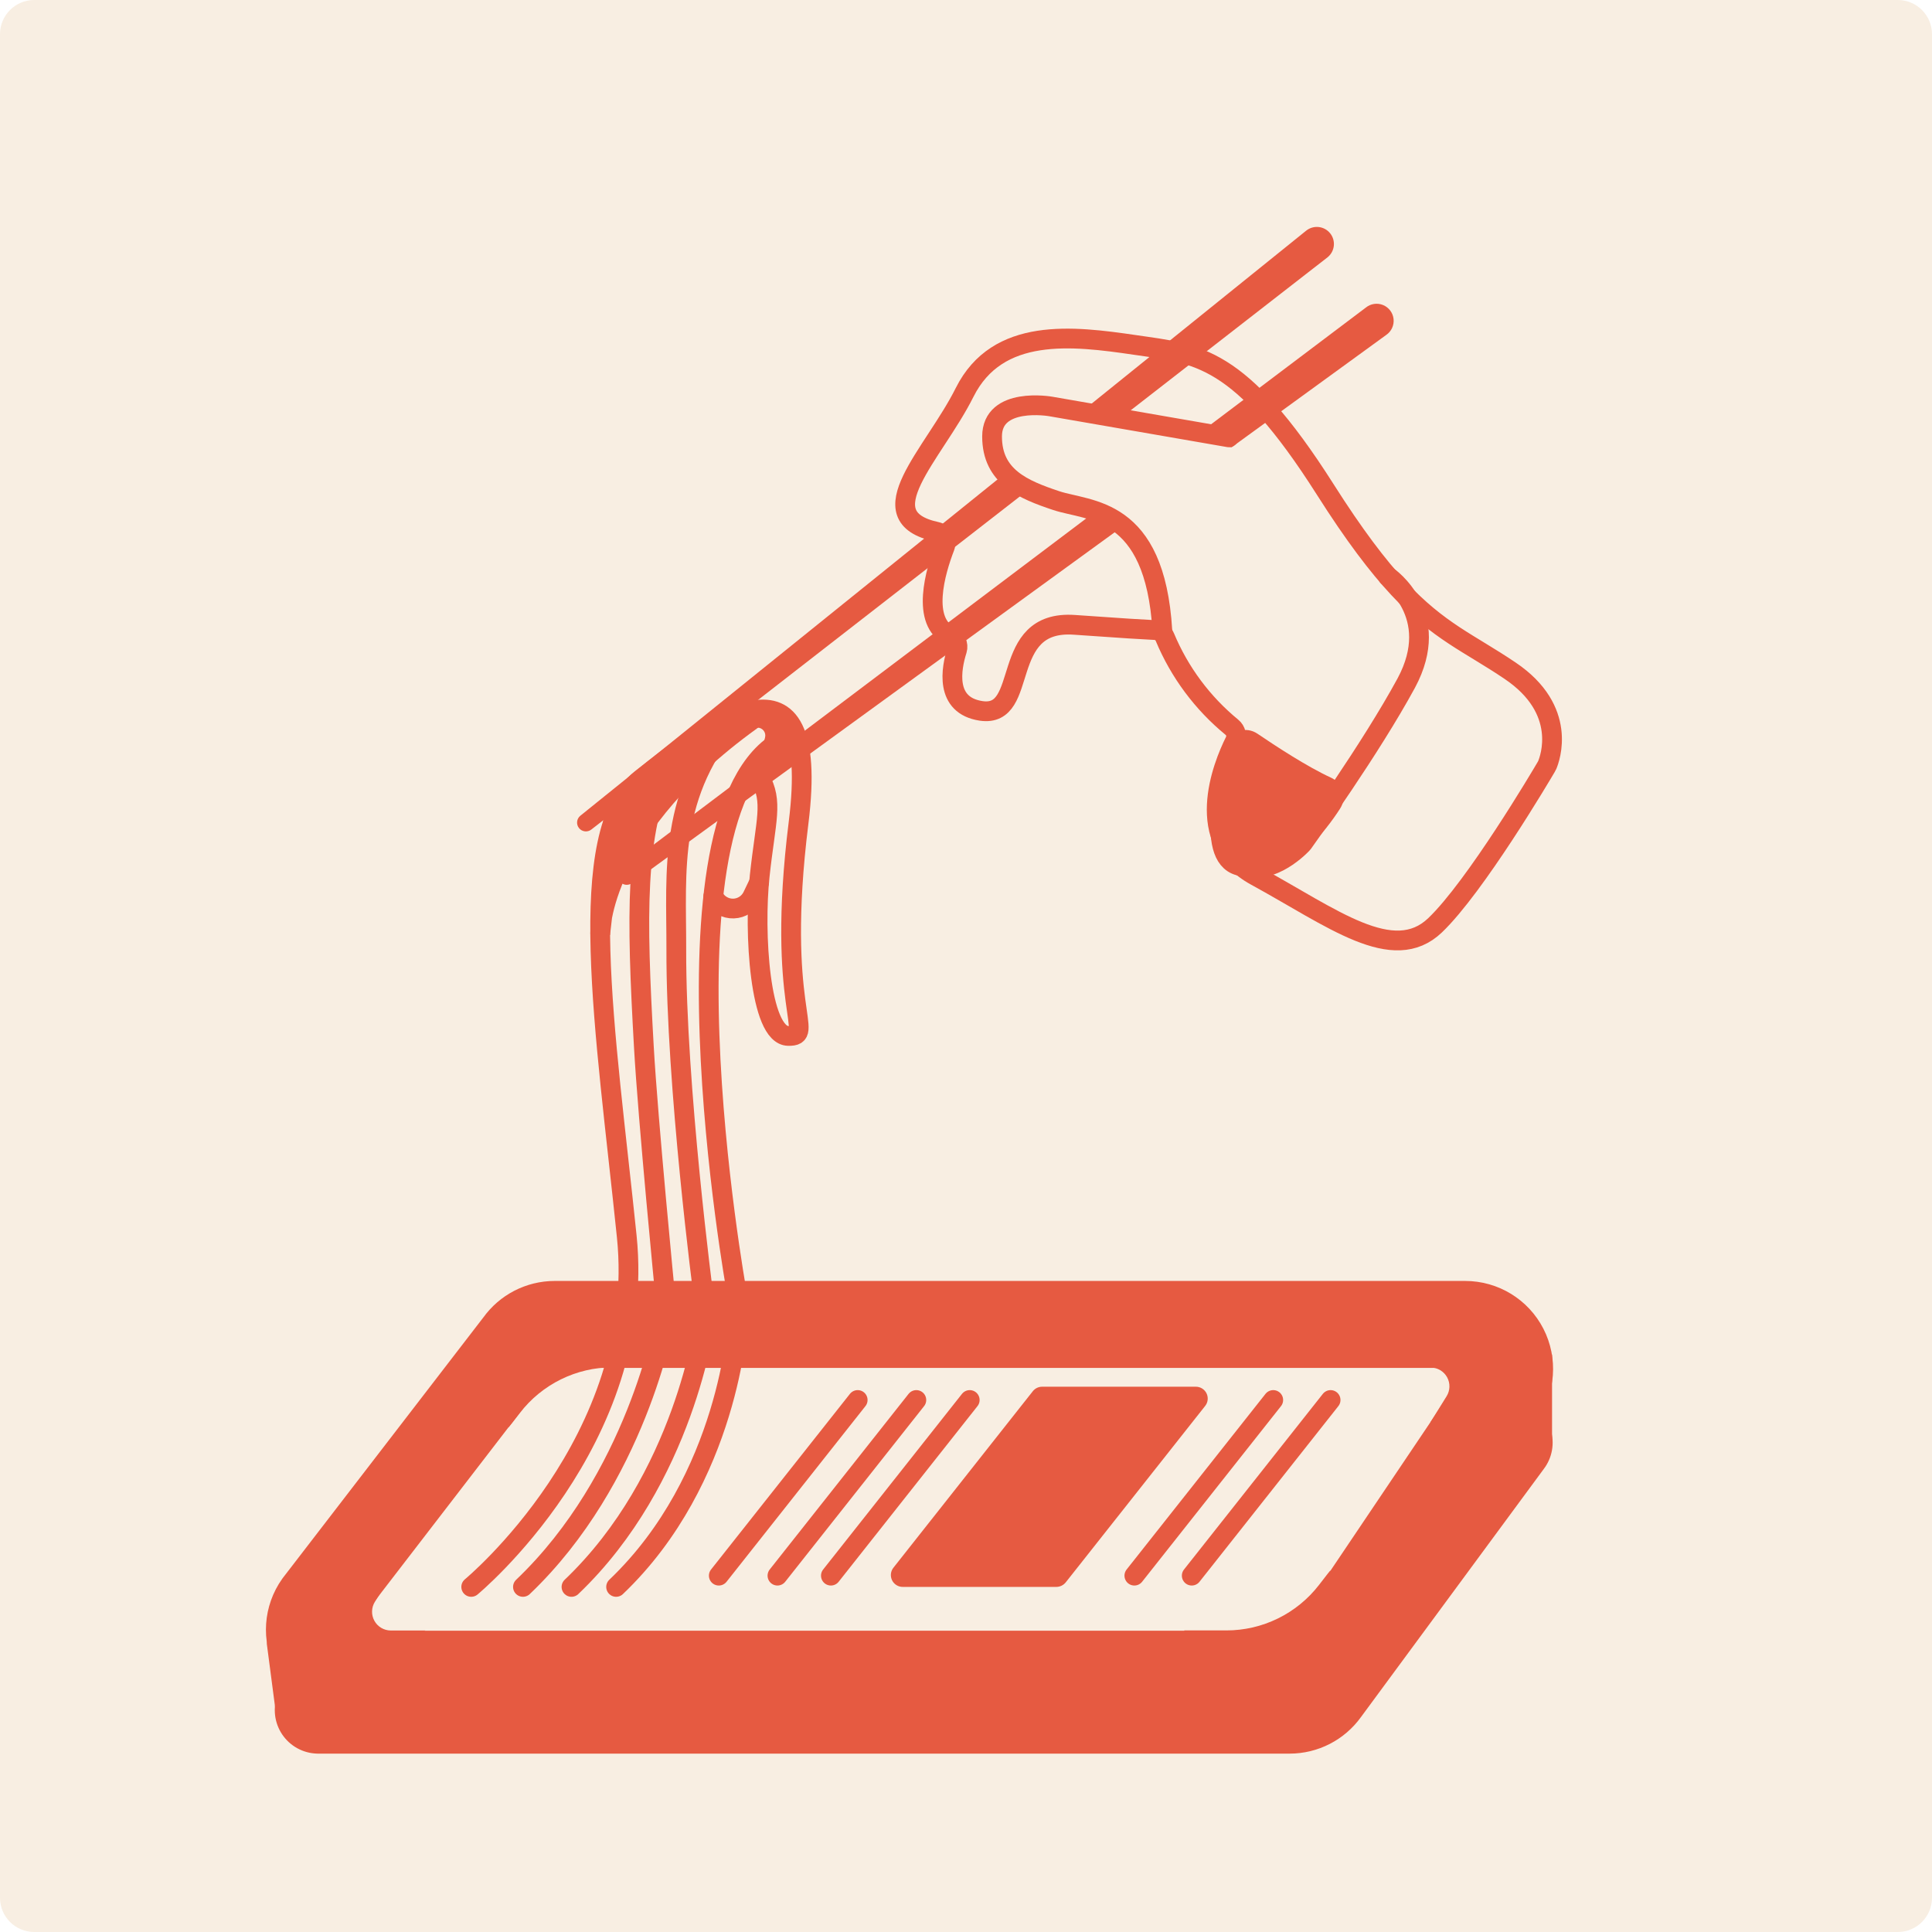
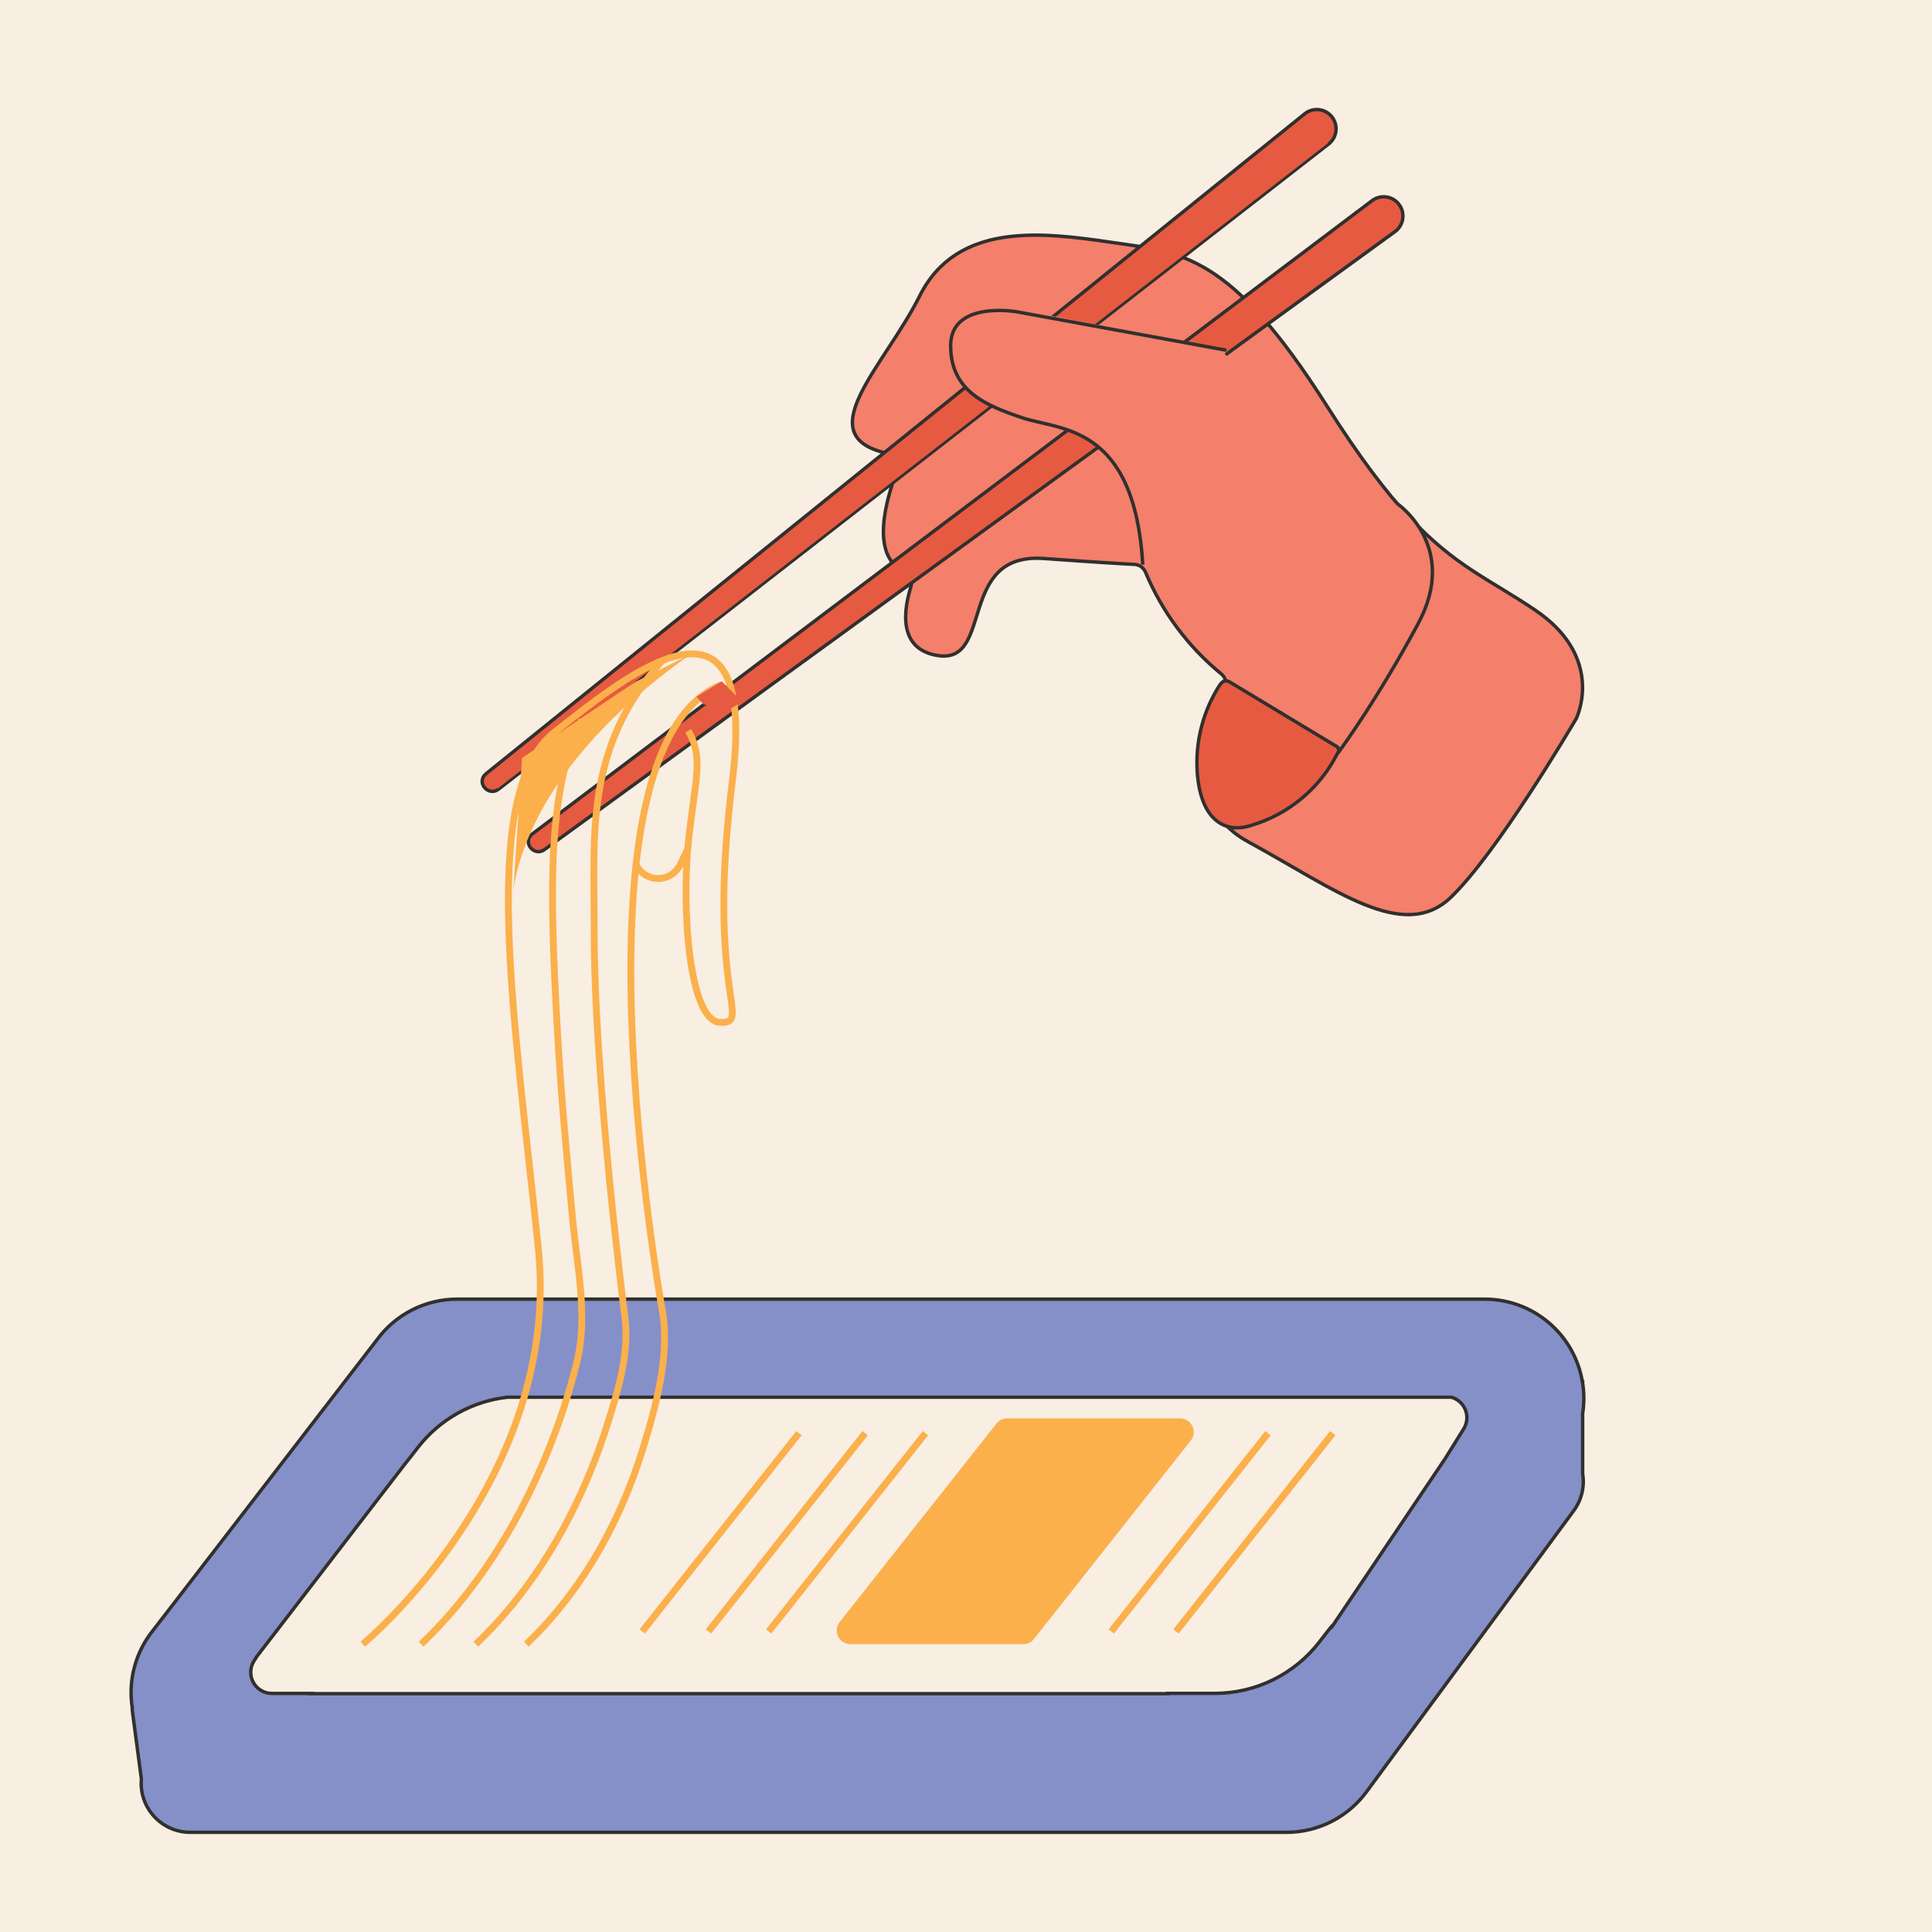
- <svg xmlns="http://www.w3.org/2000/svg" viewBox="0 0 488.81 488.81">
+ <svg xmlns="http://www.w3.org/2000/svg" viewBox="0 0 849 849">
  <defs>
    <style>
-       .cls-1, .cls-2 {
+       .cls-1 {
        fill: #f8eee2;
      }

-       .cls-2, .cls-4, .cls-5, .cls-6, .cls-7 {
-         stroke: #e65a41;
-         stroke-linecap: round;
+       .cls-2, .cls-4 {
+         fill: #f47f6b;
      }

-       .cls-2, .cls-4, .cls-5, .cls-7 {
+       .cls-2, .cls-3, .cls-5 {
+         stroke: #31302e;
+         stroke-width: 1.5px;
+       }
+ 
+       .cls-2, .cls-3, .cls-5, .cls-7 {
        stroke-miterlimit: 10;
      }

-       .cls-2, .cls-4, .cls-5 {
-         stroke-width: 5px;
-       }
- 
-       .cls-3, .cls-5 {
+       .cls-3, .cls-8 {
        fill: #e65a41;
      }

-       .cls-4, .cls-6, .cls-7 {
-         fill: none;
+       .cls-5 {
+         fill: #8590c8;
      }

      .cls-6 {
-         stroke-linejoin: round;
+         fill: #fbb04b;
      }

-       .cls-6, .cls-7 {
-         stroke-width: 22px;
+       .cls-7 {
+         fill: none;
+         stroke: #fbb04b;
+         stroke-width: 3px;
      }
    </style>
  </defs>
  <g id="Capa_2" data-name="Capa 2">
    <g id="Layer_1" data-name="Layer 1">
-       <rect class="cls-1" width="488.81" height="488.81" rx="8.66" />
-       <path class="cls-2" d="M311.68,184a2.89,2.89,0,0,1,.77,3.51c-3.13,6.27-10.86,25.32,5.26,34.11,19.45,10.62,34.74,22.66,45.39,12.47,10.23-9.79,26.88-37.95,28.17-40.16a1.62,1.62,0,0,0,.17-.32c.7-1.64,5.32-14-9.35-23.9-10.44-7.06-18-9.85-28.29-20.9-5.23-5.62-11.15-13.39-18.49-24.95-21.77-34.28-32.42-34.28-48.17-36.59s-34.74-4.64-43.08,12c-7.88,15.76-25.15,31.4-7.12,35.27a2.89,2.89,0,0,1,2.1,3.85c-2.36,6.12-6.19,19,1.49,22.58a2.92,2.92,0,0,1,1.6,3.5c-1.49,4.7-3.18,14,6.1,15.39,12.51,1.85,4.17-23.16,23.63-21.77,12.18.87,17.82,1.2,20.34,1.32a2.85,2.85,0,0,1,2.52,1.79A58.7,58.7,0,0,0,311.68,184Z" />
-       <path class="cls-3" d="M146.85,206.37l183.61-148a4.32,4.32,0,1,1,5.42,6.73L149.62,209.87a2.23,2.23,0,0,1-2.77-3.5Z" />
-       <path class="cls-3" d="M157.24,219.84l188.3-142a4.32,4.32,0,1,1,5.2,6.89S159.91,223.42,159.9,223.43a2.23,2.23,0,0,1-2.66-3.59Z" />
-       <path class="cls-4" d="M351.13,145.83s14.05,9.56,4.66,27c-9,16.58-24.67,38.43-26.12,40.45a3.73,3.73,0,0,1-.26.3c-1.16,1.21-9.08,9-16.32,4.72" />
-       <path class="cls-5" d="M316.74,187.7c4.43,3,12.63,8.42,19,11.34a2.88,2.88,0,0,1,1.21,4.19c-3.39,5.29-11.39,15.8-21.62,16-10.84.2-5.63-21.11-3-30A2.89,2.89,0,0,1,316.74,187.7Z" />
-       <path class="cls-1" d="M291.56,137.3a2.87,2.87,0,0,1-2.14-1c-2-2.22-8-7.71-19.34-10.16-14.39-3.11-19.37-9.26-19.07-15.75s8.18-7.64,14.43-7.75c5.15-.1,36,7.88,46.78,10.71a2.88,2.88,0,0,1,1.74,4.27L303.1,135.89a2.89,2.89,0,0,1-2.48,1.41Z" />
-       <path class="cls-4" d="M310.88,110.65l-45.08-7.82S251,100.25,251,110.43s7.88,13.44,16.21,16.22,25,1.39,26.87,32.88" />
-       <path class="cls-6" d="M326.29,423.58H89.53a11.24,11.24,0,0,1-9.17-17.75l50.8-66a11.26,11.26,0,0,1,9.17-4.74H370.7a11.24,11.24,0,0,1,9.13,17.8l-44.42,66A11.26,11.26,0,0,1,326.29,423.58Z" />
-       <path class="cls-7" d="M381.83,365l-46.42,63a11.23,11.23,0,0,1-9.12,4.68H80.52" />
-       <path class="cls-3" d="M67.56,416.31l2.23,17.05A2.88,2.88,0,0,0,73,435.84c4.16-.58,11.34-1.78,11.34-3.18,0-1.61-4.08-12.45-5.57-16.36a2.89,2.89,0,0,0-2-1.77l-5.69-1.4A2.89,2.89,0,0,0,67.56,416.31Z" />
-       <path class="cls-3" d="M165.58,345.94H155a29.64,29.64,0,0,0-23.48,11.57c-1.64,2.14-2.86,3.69-2.86,3.6,0-.26-7.37-13.59-7.37-13.59l15.53-13.16,30.27,1.75Z" />
-       <path class="cls-3" d="M299.65,412.51h10.59A29.62,29.62,0,0,0,333.72,401c1.65-2.15,2.86-3.7,2.86-3.61,0,.26,7.37,13.6,7.37,13.6l-15.53,13.15-30.26-1.75Z" />
-       <path class="cls-3" d="M353.24,346H362a4.75,4.75,0,0,1,4,7.26l-4.12,6.63,10.61,1.31,8.12-21.75-20.3-1.83Z" />
-       <path class="cls-3" d="M107.59,412.53H98.85a4.75,4.75,0,0,1-4-7.26L99,398.64l-10.61-1.31-8.12,21.75,20.3,1.83Z" />
-       <polygon class="cls-3" points="392.68 342.72 392.68 365.01 380.62 366.65 378.29 335.13 392.68 342.72" />
-       <path class="cls-3" d="M267.29,401.5H228.47a3,3,0,0,1-2.38-4.92L261.3,352a3,3,0,0,1,2.38-1.15h38.81a3,3,0,0,1,2.38,4.92l-35.2,44.54A3.07,3.07,0,0,1,267.29,401.5Z" />
-       <line class="cls-4" x1="322.14" y1="354.21" x2="287" y2="398.65" />
-       <line class="cls-4" x1="336.65" y1="354.21" x2="301.52" y2="398.65" />
-       <line class="cls-4" x1="231.84" y1="354.21" x2="196.7" y2="398.65" />
-       <line class="cls-4" x1="217" y1="354.21" x2="181.86" y2="398.65" />
-       <line class="cls-4" x1="245.35" y1="354.21" x2="210.22" y2="398.65" />
-       <path class="cls-4" d="M119.22,401.5s44.68-36.92,39.35-88.7S145,210.66,162.17,197.1s45.8-36.46,39.88,11,4.62,54.13-2.62,54-8.74-26.32-7.22-40.5,3.52-18.73,0-24.88" />
-       <path class="cls-4" d="M168.31,328s-4.38-44.77-5.41-63.18c-1.87-33.15-2.31-54.15,5.41-70.56" />
-       <path class="cls-4" d="M178,328s-7-53.33-6.89-87.87c.05-19.69-2.25-39.64,15.28-59.16" />
-       <path class="cls-4" d="M186.38,326.87S163.65,200.78,199.69,186.4" />
-       <path class="cls-5" d="M151.86,236.3s-.5-26.92,40-55.3l-12.59,6.31L155.1,208.12Z" />
-       <path class="cls-3" d="M191.56,184.09h0a2,2,0,0,1,2,2.52l-.24.95,8.06-2.89-5.69-5.76-5.7,3.48Z" />
-       <path class="cls-4" d="M168.08,334.36S161,374.18,132.31,401.5" />
-       <path class="cls-4" d="M178.36,334.36s-5.11,39.82-33.77,67.14" />
-       <path class="cls-4" d="M186.64,334.36s-2.11,39.82-30.76,67.14" />
-       <path class="cls-4" d="M192.06,223.25l-1.68,3.51a5.5,5.5,0,0,1-9.75.3l-.16-.28" />
+       <rect class="cls-1" width="849" height="849" />
+       <path class="cls-2" d="M536.7,296.17a5.64,5.64,0,0,1,1.5,6.87c-6.13,12.29-21.28,49.64,10.32,66.88,38.13,20.81,68.09,44.41,89,24.44,20.06-19.19,52.68-74.4,55.23-78.72A4.73,4.73,0,0,0,693,315c1.38-3.22,10.44-27.4-18.32-46.85-20.45-13.84-35.33-19.3-55.45-41-10.25-11-21.85-26.25-36.25-48.92-42.67-67.18-63.56-67.18-94.43-71.72s-68.09-9.08-84.44,23.6c-15.45,30.9-49.31,61.56-14,69.15a5.65,5.65,0,0,1,4.11,7.54c-4.62,12-12.13,37.18,2.91,44.27a5.71,5.71,0,0,1,3.15,6.86c-2.92,9.22-6.24,27.47,12,30.17,24.52,3.63,8.18-45.4,46.31-42.68,23.88,1.71,34.95,2.35,39.88,2.59a5.6,5.6,0,0,1,4.95,3.51A115.19,115.19,0,0,0,536.7,296.17Z" />
+       <path class="cls-3" d="M213.59,340,573.52,49.87a8.47,8.47,0,0,1,10.62,13.19S219,346.84,219,346.86c-4.29,3.26-10-2.91-5.43-6.86Z" />
+       <path class="cls-3" d="M234,366.4,603.08,88.07a8.47,8.47,0,0,1,10.2,13.52S239.18,373.41,239.16,373.43c-4.39,3.13-9.87-3.22-5.21-7Z" />
+       <path class="cls-2" d="M614,221.31s27.54,18.76,9.13,52.86c-17.54,32.51-32.22,52.66-35.08,56.62-.16.22-23.42,14.72-23.61,14.92-2.28,2.36-15.83,9.41-25,17.6" />
+       <path class="cls-3" d="M540.07,299.54c.26.13.51.28.76.42l46,27.75a2,2,0,0,1,1,3.17,62.14,62.14,0,0,1-38.22,31.89,19.13,19.13,0,0,1-8,.9c-12.55-1.89-15.4-16.82-15.62-27.1a63,63,0,0,1,9.81-35.21c.65-1,1.51-2.12,2.72-2.19A2.9,2.9,0,0,1,540.07,299.54Z" />
+       <path class="cls-4" d="M497.27,204.59a5.71,5.71,0,0,1-4.21-1.87c-4-4.35-15.7-15.11-37.92-19.92-28.21-6.1-38-18.16-37.37-30.87s16-15,28.29-15.2c10.09-.19,65.16,12.19,86.58,16.41,8.87,1.76,10.47,9.73,8.54,13l-21.29,35.72a5.67,5.67,0,0,1-4.87,2.76Z" />
+       <path class="cls-2" d="M538.92,153.92,446.75,137s-29-5.07-29,14.9,15.44,26.33,31.78,31.78,49,2.73,52.66,64.47" />
+       <path class="cls-5" d="M695.48,621.18a43.7,43.7,0,0,0,0-13.41v-.49l-.1,0a43.54,43.54,0,0,0-43-36.38H200.8a43.64,43.64,0,0,0-35.26,18l-99.39,129c-.17.22-.34.45-.5.68a43.46,43.46,0,0,0-7.52,31.93,5.68,5.68,0,0,0,0,1.09l4,30.16c-.05.62-.09,1.25-.09,1.88a21.56,21.56,0,0,0,21.56,21.56H565.33a43.68,43.68,0,0,0,35.31-18l90.92-123.35a21.51,21.51,0,0,0,3.92-16.28ZM178.21,643c.72-.84,2.73-3.42,5.31-6.77A58.08,58.08,0,0,1,222.93,614H637.78a9.31,9.31,0,0,1,5.43,13.89l-8.09,13h0l-49.59,73.65a1.27,1.27,0,0,1-.06-.16c0-.16-2.38,2.88-5.61,7.07a58.07,58.07,0,0,1-46,22.68H513.11l0,.13H136.55l.08-.1H119.49a9.3,9.3,0,0,1-7.9-14.22L112.8,728Z" />
+       <path class="cls-6" d="M449.67,722.51H373.58a6,6,0,0,1-4.66-9.64l69-87.31a6,6,0,0,1,4.67-2.26h76.08a6,6,0,0,1,4.67,9.64l-69,87.31A6,6,0,0,1,449.67,722.51Z" />
+       <line class="cls-7" x1="557.2" y1="629.8" x2="488.33" y2="716.93" />
+       <line class="cls-7" x1="585.65" y1="629.8" x2="516.78" y2="716.93" />
+       <line class="cls-7" x1="380.18" y1="629.8" x2="311.31" y2="716.93" />
+       <line class="cls-7" x1="351.09" y1="629.8" x2="282.22" y2="716.93" />
+       <line class="cls-7" x1="406.67" y1="629.8" x2="337.8" y2="716.93" />
+       <path class="cls-7" d="M159.41,722.51s87.6-72.38,77.15-173.87S210,348.41,243.61,321.82s89.79-71.47,78.19,21.61,9,106.1-5.15,105.87-17.12-51.6-14.14-79.38,6.89-36.73-.06-48.78" />
+       <path class="cls-7" d="M255.64,316.33c-15.12,32.16-14.26,73.33-10.6,138.3,1.51,26.9,4.08,53.75,6.53,80.57,1.86,20.36,6.91,42.67,2.05,62.88a271.85,271.85,0,0,1-7.74,26.08c-9.95,28.41-24.09,55.66-43.09,79.1a202.87,202.87,0,0,1-17.71,19.25" />
+       <path class="cls-7" d="M291.08,290.26c-34.37,38.27-29.85,77.38-30,116-.18,67.69,13.5,172.18,13.51,172.26,2.07,15.83-2.79,31.91-7.5,46.86-9,28.65-22.68,56.14-41.68,79.5a190.37,190.37,0,0,1-16.29,17.66" />
+       <path class="cls-7" d="M317.17,300.84C246.84,328.91,290.68,574,291.08,576.2c3.45,19.22-3,42.41-8.64,60.58-9.4,30.53-25.05,59.43-47.61,82.24-1.17,1.18-2.35,2.35-3.55,3.49" />
+       <path class="cls-6" d="M225.3,395.74s-1-52.77,78.51-108.4l-24.7,12.36L229.4,333.06Z" />
+       <path class="cls-8" d="M309.14,309.54h0a4,4,0,0,1,3.85,4.93l-.46,1.86,13.57-7.93-8.91-9L306,306.19Z" />
+       <path class="cls-7" d="M302.21,373.09l-3.3,6.87a10.77,10.77,0,0,1-19.1.6l-.32-.56" />
    </g>
  </g>
</svg>
